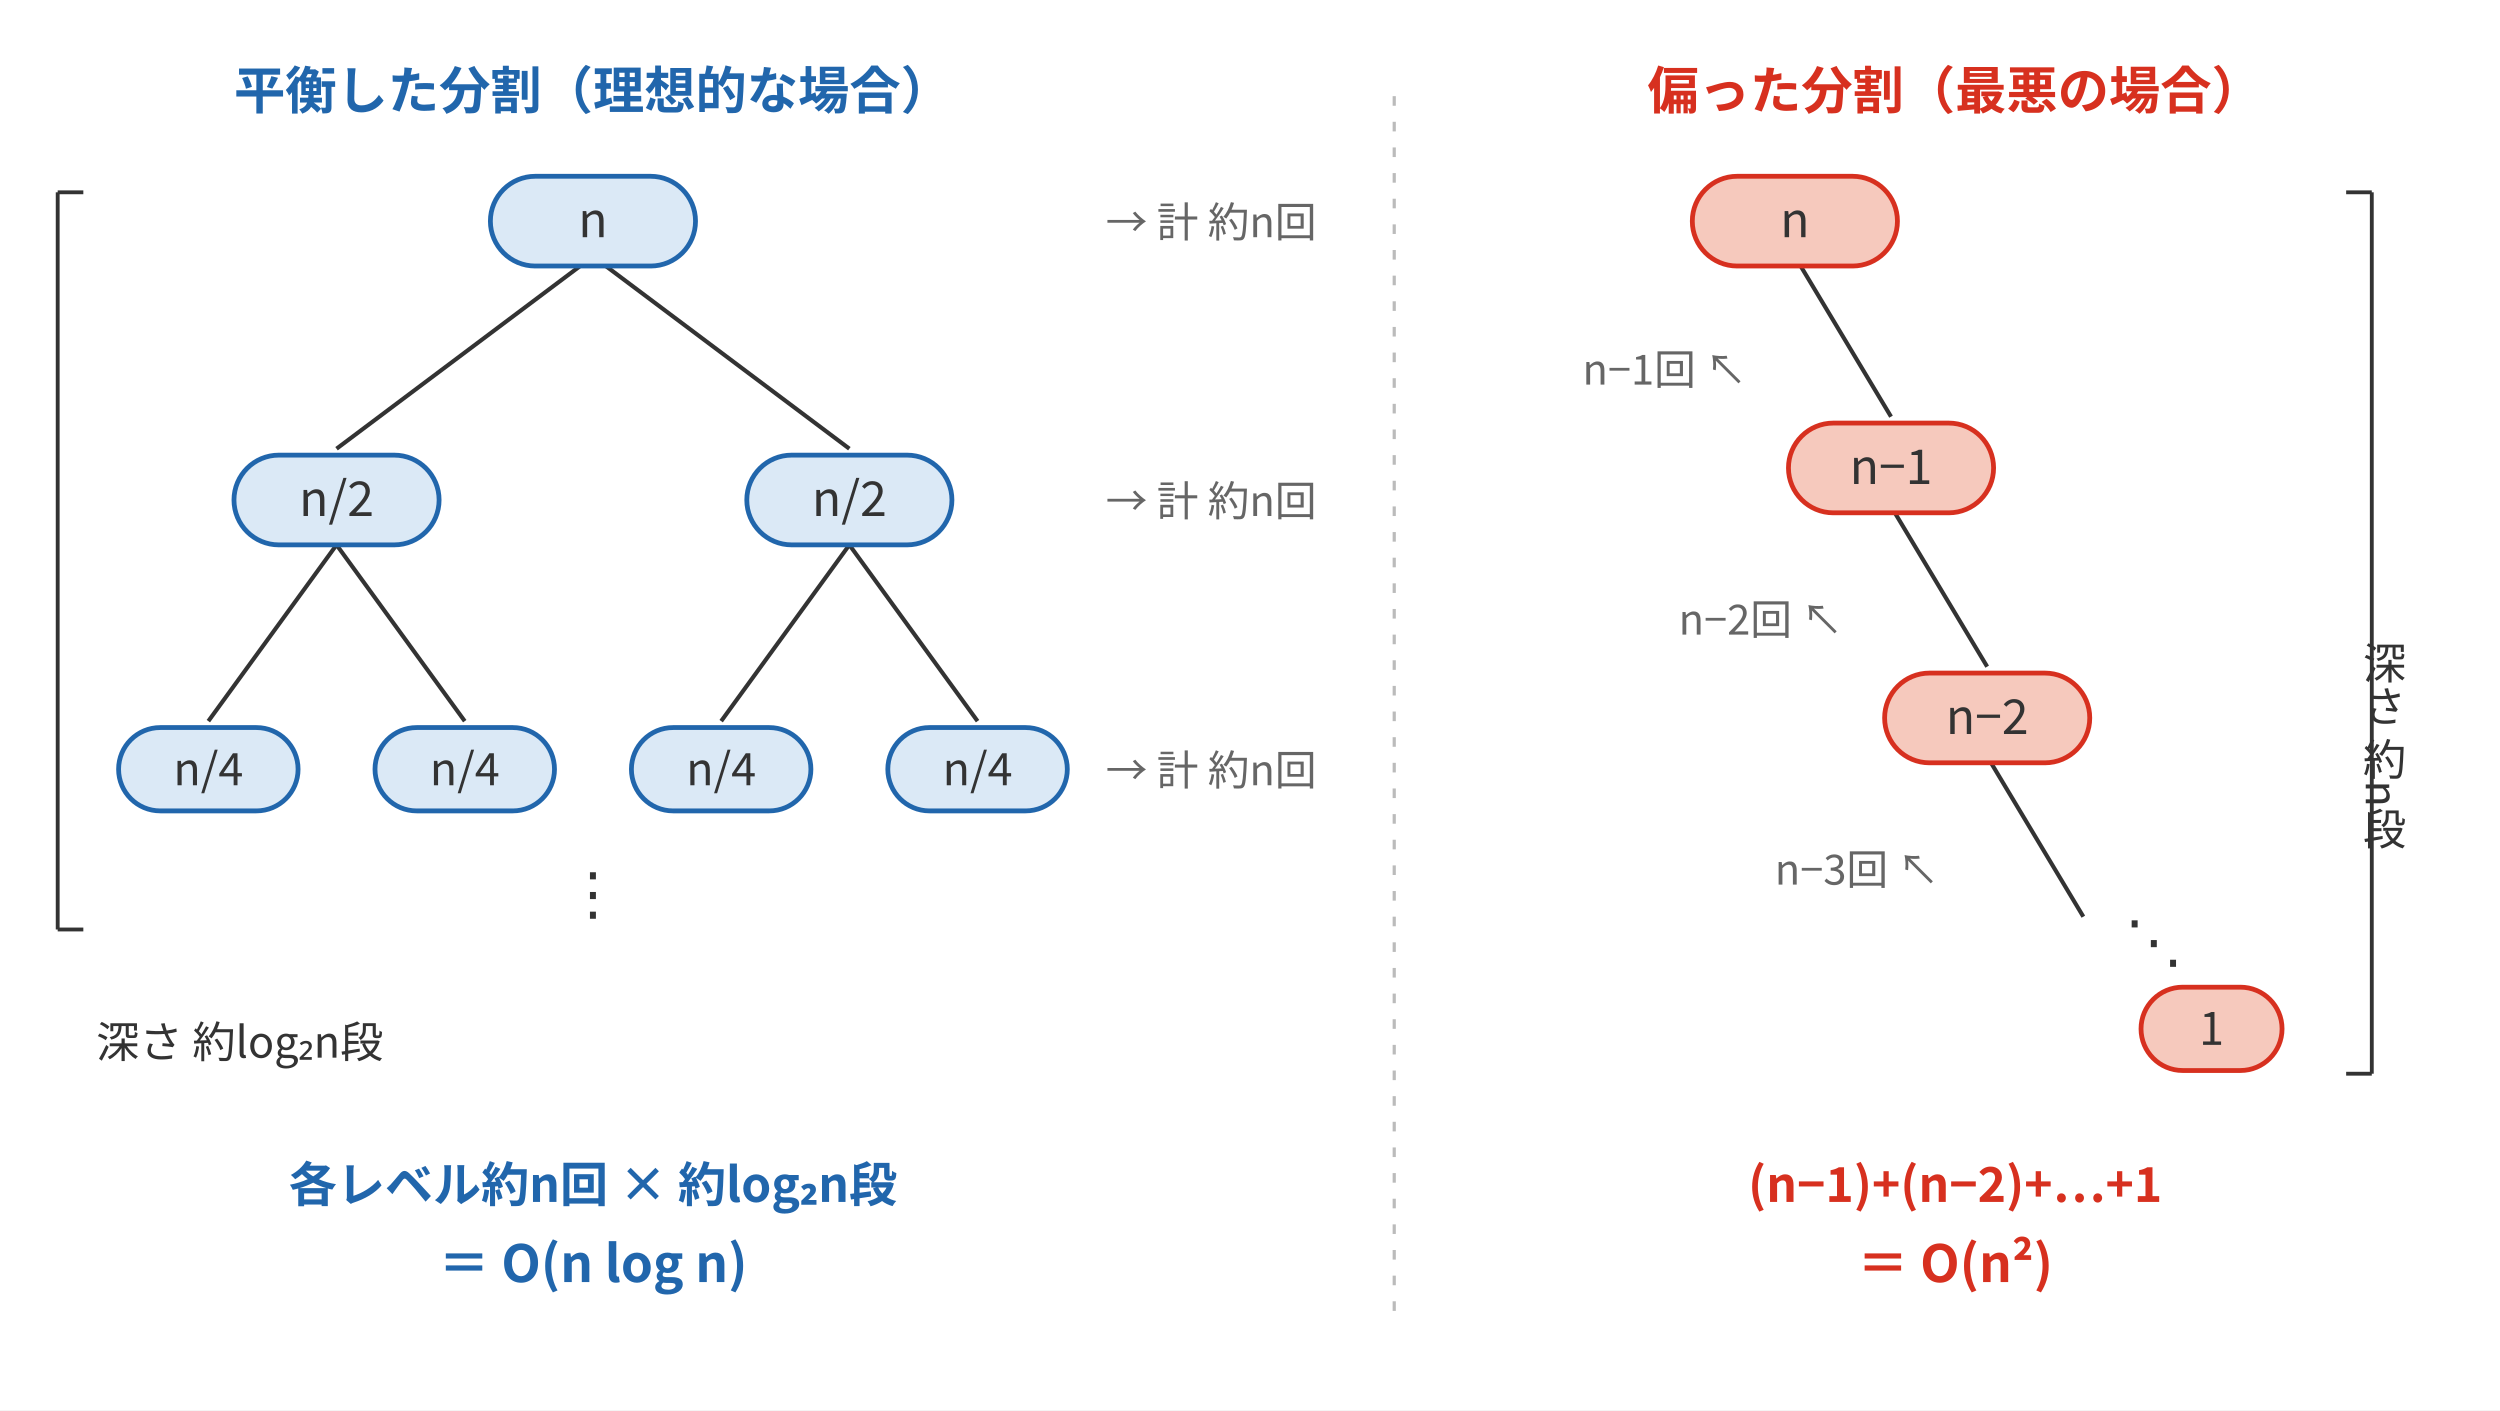
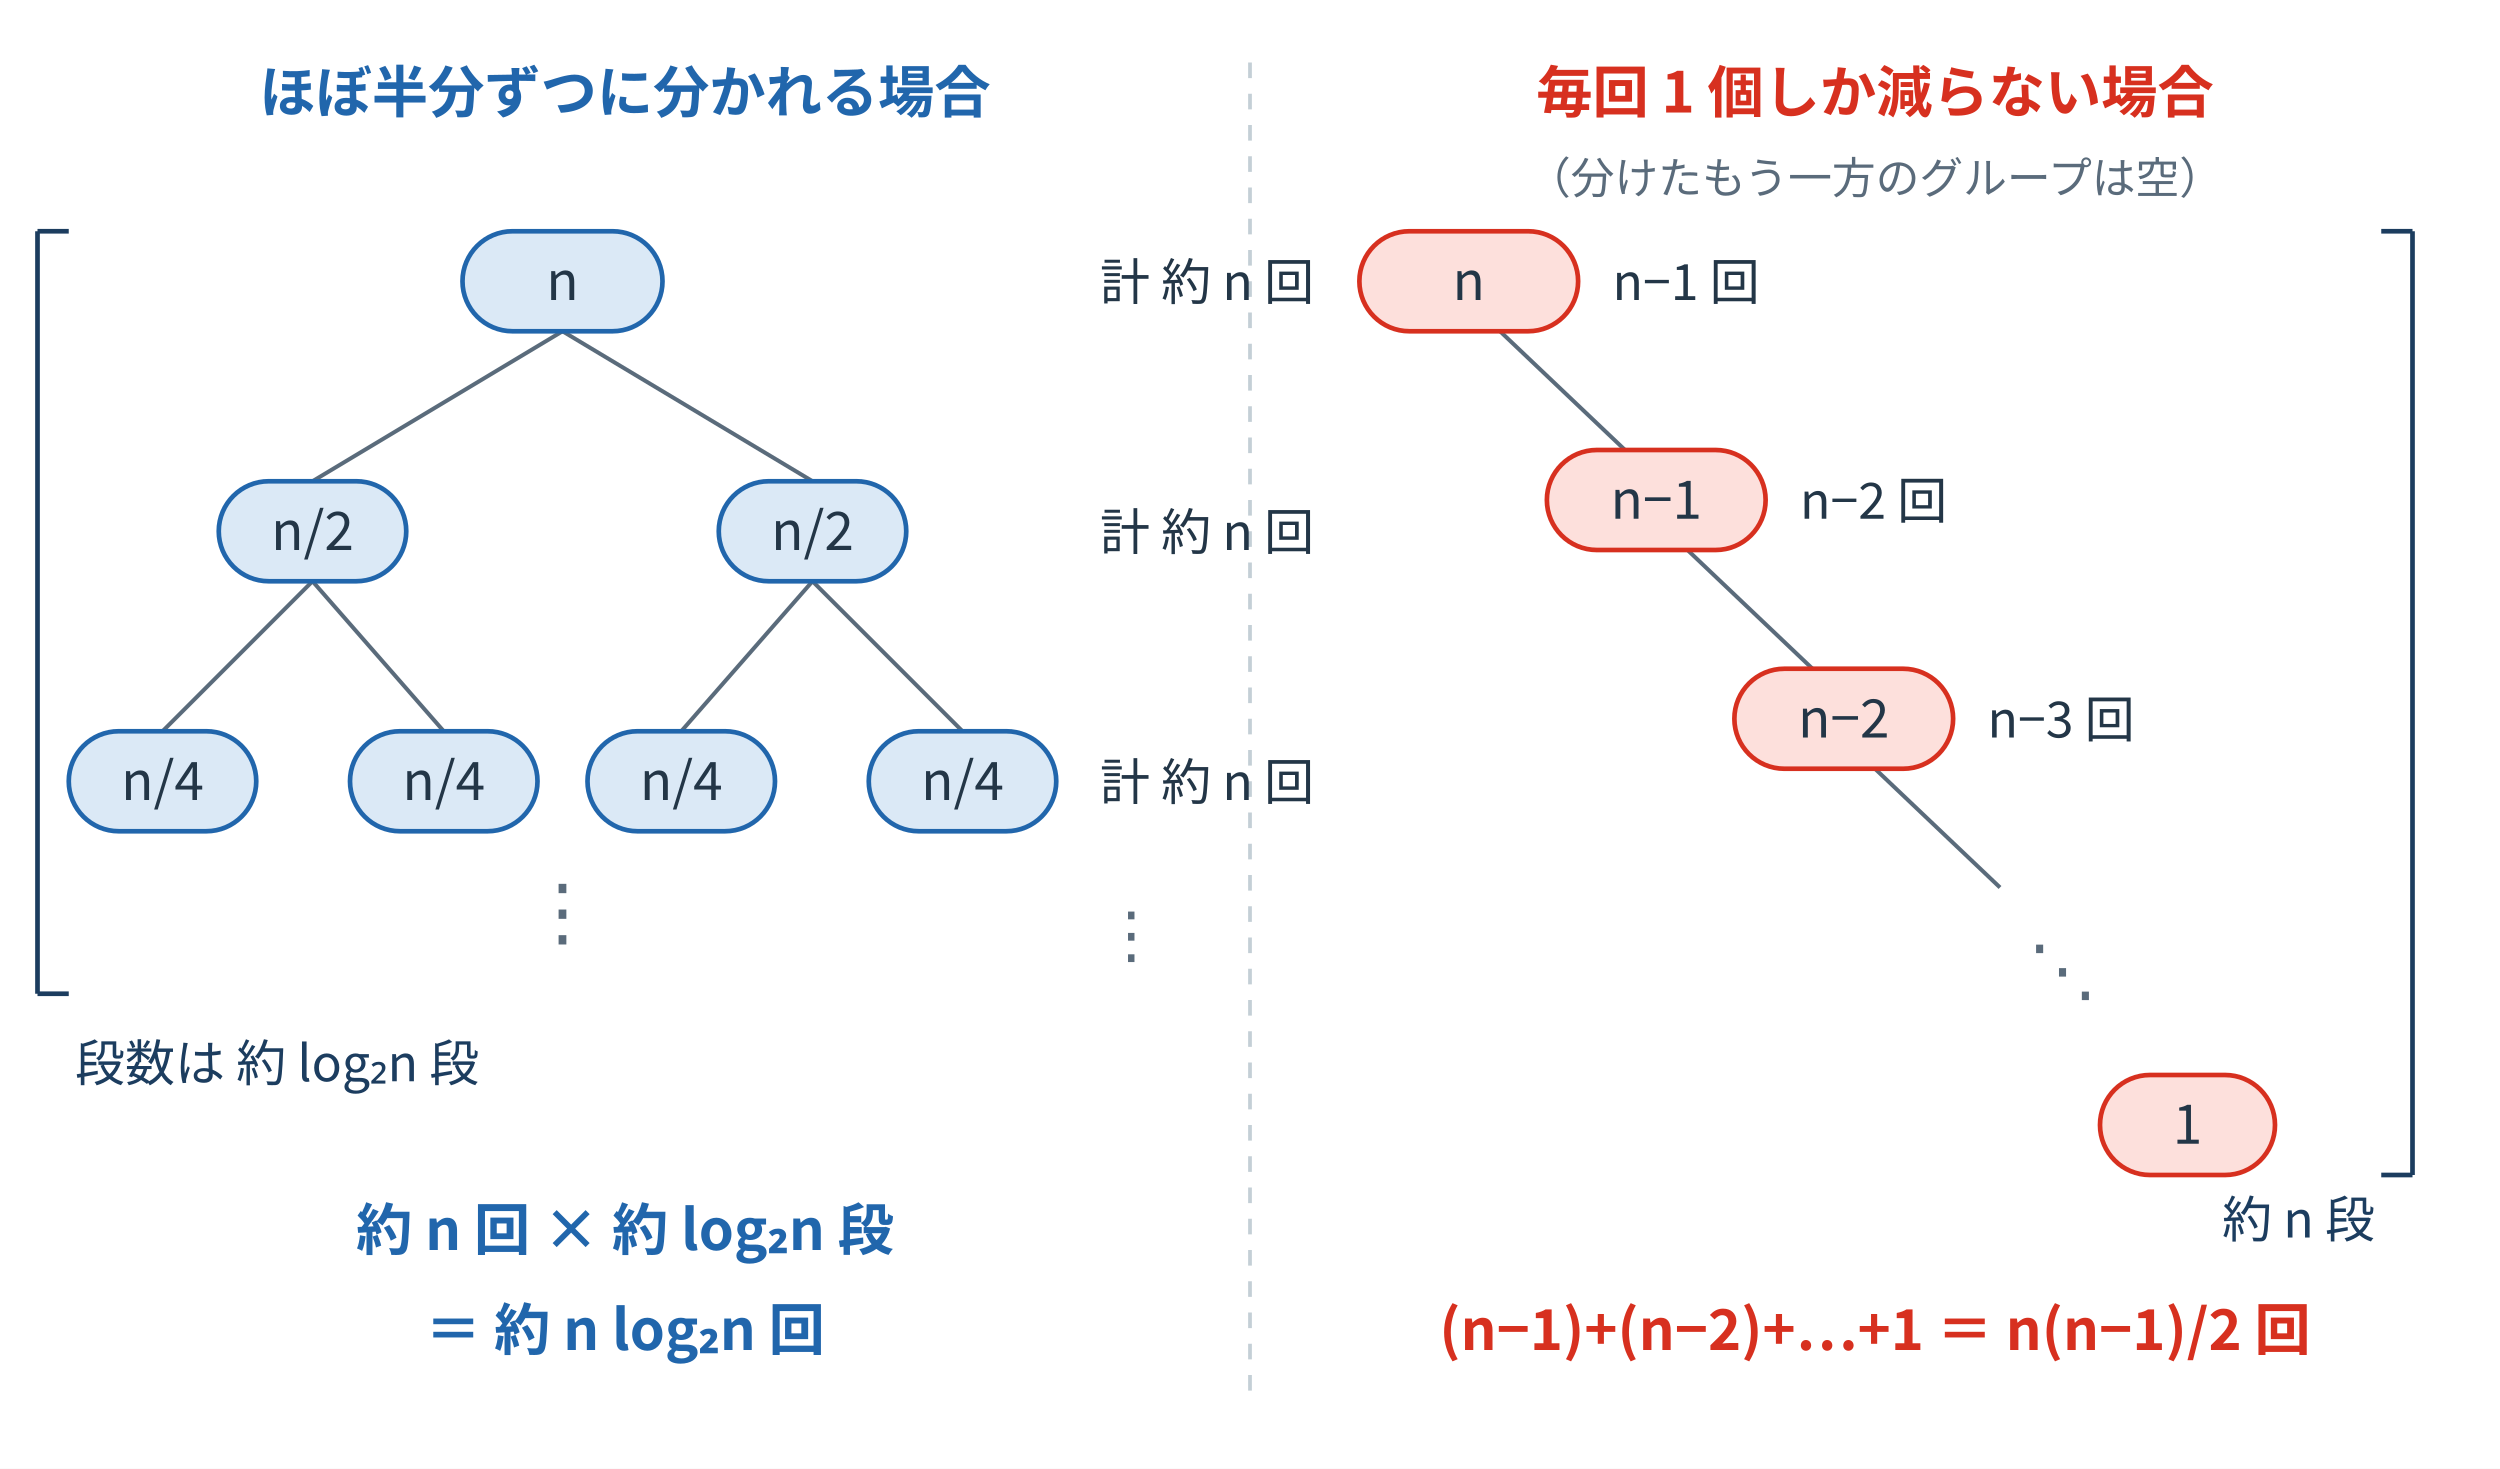
- <svg xmlns="http://www.w3.org/2000/svg" xml:lang="ja" lang="ja" viewBox="0 0 780 440" font-family="'Hiragino Sans','Hiragino Kaku Gothic ProN','Noto Sans JP','Noto Sans CJK JP','Yu Gothic','Meiryo',sans-serif">
-   <rect x="0" y="0" width="780" height="440" fill="#ffffff" />
-   <text x="185" y="34" font-size="16" text-anchor="middle" fill="#2166ac" font-weight="bold">平衡した分割（理想的な場合）</text>
-   <g stroke="#333" stroke-width="1.3">
-     <line x1="185" y1="80" x2="105" y2="140" />
-     <line x1="185" y1="80" x2="265" y2="140" />
-     <line x1="105" y1="170" x2="65" y2="225" />
-     <line x1="105" y1="170" x2="145" y2="225" />
-     <line x1="265" y1="170" x2="225" y2="225" />
-     <line x1="265" y1="170" x2="305" y2="225" />
-   </g>
-   <g>
-     <rect x="153" y="55" width="64" height="28" rx="14" fill="#dbe9f6" stroke="#2166ac" stroke-width="1.5" />
-     <text x="185" y="74" font-size="15" text-anchor="middle" fill="#333">n</text>
-     <rect x="73" y="142" width="64" height="28" rx="14" fill="#dbe9f6" stroke="#2166ac" stroke-width="1.5" />
-     <text x="105" y="161" font-size="15" text-anchor="middle" fill="#333">n/2</text>
-     <rect x="233" y="142" width="64" height="28" rx="14" fill="#dbe9f6" stroke="#2166ac" stroke-width="1.5" />
-     <text x="265" y="161" font-size="15" text-anchor="middle" fill="#333">n/2</text>
-     <rect x="37" y="227" width="56" height="26" rx="13" fill="#dbe9f6" stroke="#2166ac" stroke-width="1.5" />
-     <text x="65" y="245" font-size="14" text-anchor="middle" fill="#333">n/4</text>
-     <rect x="117" y="227" width="56" height="26" rx="13" fill="#dbe9f6" stroke="#2166ac" stroke-width="1.5" />
-     <text x="145" y="245" font-size="14" text-anchor="middle" fill="#333">n/4</text>
-     <rect x="197" y="227" width="56" height="26" rx="13" fill="#dbe9f6" stroke="#2166ac" stroke-width="1.5" />
-     <text x="225" y="245" font-size="14" text-anchor="middle" fill="#333">n/4</text>
-     <rect x="277" y="227" width="56" height="26" rx="13" fill="#dbe9f6" stroke="#2166ac" stroke-width="1.5" />
-     <text x="305" y="245" font-size="14" text-anchor="middle" fill="#333">n/4</text>
-   </g>
-   <text x="185" y="285" font-size="18" text-anchor="middle" fill="#333">⋮</text>
-   <g font-size="13" fill="#666">
-     <text x="345" y="74" text-anchor="start">→ 計 約n回</text>
-     <text x="345" y="161" text-anchor="start">→ 計 約n回</text>
-     <text x="345" y="245" text-anchor="start">→ 計 約n回</text>
-   </g>
-   <line x1="18" y1="60" x2="18" y2="290" stroke="#333" stroke-width="1.2" />
-   <line x1="18" y1="60" x2="26" y2="60" stroke="#333" stroke-width="1.2" />
-   <line x1="18" y1="290" x2="26" y2="290" stroke="#333" stroke-width="1.2" />
-   <text x="30" y="330" font-size="13.5" fill="#333">深さ 約log₂n段</text>
-   <text x="185" y="375" font-size="15" text-anchor="middle" fill="#2166ac" font-weight="bold">各レベル約n回 × 約log₂n段</text>
-   <text x="185" y="400" font-size="16" text-anchor="middle" fill="#2166ac" font-weight="bold">＝ O(n log n)</text>
-   <line x1="435" y1="30" x2="435" y2="410" stroke="#bbb" stroke-width="1" stroke-dasharray="3 5" />
-   <text x="610" y="34" font-size="16" text-anchor="middle" fill="#d7301f" font-weight="bold">偏った分割（最悪の場合）</text>
-   <g stroke="#333" stroke-width="1.3">
-     <line x1="560" y1="80" x2="590" y2="130" />
-     <line x1="590" y1="158" x2="620" y2="208" />
-     <line x1="620" y1="236" x2="650" y2="286" />
-   </g>
-   <g>
-     <rect x="528" y="55" width="64" height="28" rx="14" fill="#f6c9bd" stroke="#d7301f" stroke-width="1.5" />
-     <text x="560" y="74" font-size="15" text-anchor="middle" fill="#333">n</text>
-     <rect x="558" y="132" width="64" height="28" rx="14" fill="#f6c9bd" stroke="#d7301f" stroke-width="1.5" />
-     <text x="590" y="151" font-size="15" text-anchor="middle" fill="#333">n−1</text>
-     <rect x="588" y="210" width="64" height="28" rx="14" fill="#f6c9bd" stroke="#d7301f" stroke-width="1.5" />
-     <text x="620" y="229" font-size="15" text-anchor="middle" fill="#333">n−2</text>
-   </g>
-   <text x="663" y="300" font-size="18" fill="#333">⋱</text>
-   <rect x="668" y="308" width="44" height="26" rx="13" fill="#f6c9bd" stroke="#d7301f" stroke-width="1.5" />
-   <text x="690" y="326" font-size="14" text-anchor="middle" fill="#333">1</text>
-   <g font-size="13" fill="#666">
-     <text x="545" y="120" text-anchor="end">n−1回 ↖</text>
-     <text x="575" y="198" text-anchor="end">n−2回 ↖</text>
-     <text x="605" y="276" text-anchor="end">n−3回 ↖</text>
-   </g>
-   <line x1="740" y1="60" x2="740" y2="335" stroke="#333" stroke-width="1.2" />
-   <line x1="732" y1="60" x2="740" y2="60" stroke="#333" stroke-width="1.2" />
-   <line x1="732" y1="335" x2="740" y2="335" stroke="#333" stroke-width="1.2" />
-   <text x="744" y="200" font-size="13.5" fill="#333" writing-mode="tb">深さ 約n段</text>
-   <text x="610" y="375" font-size="15" text-anchor="middle" fill="#d7301f" font-weight="bold">(n−1)+(n−2)+⋯+1</text>
-   <text x="610" y="400" font-size="16" text-anchor="middle" fill="#d7301f" font-weight="bold">＝ O(n²)</text>
+ <svg xmlns="http://www.w3.org/2000/svg" viewBox="0 0 800 470" width="800" height="470" role="img" aria-labelledby="title desc" font-family="'Hiragino Sans','Noto Sans CJK JP','Yu Gothic',sans-serif">
+   <rect width="100%" height="100%" fill="white" />
+   <line x1="400.0" y1="20.0" x2="400.0" y2="450.0" stroke="#c4cfd6" stroke-width="1.2" stroke-dasharray="5 5" />
+   <text x="200.0" y="36.0" font-size="18" fill="#2166ac" text-anchor="middle" font-weight="700">ほぼ半分ずつに分かれる場合</text>
+   <line x1="180.0" y1="106.0" x2="100.0" y2="154.0" stroke="#5a6b7b" stroke-width="1.3" />
+   <line x1="180.0" y1="106.0" x2="260.0" y2="154.0" stroke="#5a6b7b" stroke-width="1.3" />
+   <line x1="100.0" y1="186.0" x2="52.0" y2="234.0" stroke="#5a6b7b" stroke-width="1.3" />
+   <line x1="100.0" y1="186.0" x2="142.0" y2="234.0" stroke="#5a6b7b" stroke-width="1.3" />
+   <line x1="260.0" y1="186.0" x2="218.0" y2="234.0" stroke="#5a6b7b" stroke-width="1.3" />
+   <line x1="260.0" y1="186.0" x2="308.0" y2="234.0" stroke="#5a6b7b" stroke-width="1.3" />
+   <rect x="148.0" y="74.0" width="64.0" height="32.0" rx="16" fill="#dbe9f6" stroke="#2166ac" stroke-width="1.5" />
+   <text x="180.0" y="96.0" font-size="17" fill="#233647" text-anchor="middle">n</text>
+   <text x="352.0" y="96.0" font-size="16" fill="#233647" text-anchor="start">計 約 n 回</text>
+   <rect x="70.0" y="154.0" width="60.0" height="32.0" rx="16" fill="#dbe9f6" stroke="#2166ac" stroke-width="1.5" />
+   <text x="100.0" y="176.0" font-size="17" fill="#233647" text-anchor="middle">n/2</text>
+   <rect x="230.0" y="154.0" width="60.0" height="32.0" rx="16" fill="#dbe9f6" stroke="#2166ac" stroke-width="1.5" />
+   <text x="260.0" y="176.0" font-size="17" fill="#233647" text-anchor="middle">n/2</text>
+   <text x="352.0" y="176.0" font-size="16" fill="#233647" text-anchor="start">計 約 n 回</text>
+   <rect x="22.0" y="234.0" width="60.0" height="32.0" rx="16" fill="#dbe9f6" stroke="#2166ac" stroke-width="1.5" />
+   <text x="52.0" y="256.0" font-size="17" fill="#233647" text-anchor="middle">n/4</text>
+   <rect x="112.0" y="234.0" width="60.0" height="32.0" rx="16" fill="#dbe9f6" stroke="#2166ac" stroke-width="1.5" />
+   <text x="142.0" y="256.0" font-size="17" fill="#233647" text-anchor="middle">n/4</text>
+   <rect x="188.0" y="234.0" width="60.0" height="32.0" rx="16" fill="#dbe9f6" stroke="#2166ac" stroke-width="1.5" />
+   <text x="218.0" y="256.0" font-size="17" fill="#233647" text-anchor="middle">n/4</text>
+   <rect x="278.0" y="234.0" width="60.0" height="32.0" rx="16" fill="#dbe9f6" stroke="#2166ac" stroke-width="1.5" />
+   <text x="308.0" y="256.0" font-size="17" fill="#233647" text-anchor="middle">n/4</text>
+   <text x="352.0" y="256.0" font-size="16" fill="#233647" text-anchor="start">計 約 n 回</text>
+   <text x="180.0" y="300.0" font-size="24" fill="#5a6b7b" text-anchor="middle">⋮</text>
+   <text x="352.0" y="306.0" font-size="20" fill="#5a6b7b" text-anchor="start">⋮</text>
+   <line x1="12.0" y1="74.0" x2="12.0" y2="318.0" stroke="#1c3d5f" stroke-width="1.5" />
+   <line x1="12.0" y1="74.0" x2="22.0" y2="74.0" stroke="#1c3d5f" stroke-width="1.5" />
+   <line x1="12.0" y1="318.0" x2="22.0" y2="318.0" stroke="#1c3d5f" stroke-width="1.5" />
+   <text x="24.0" y="346.0" font-size="16" fill="#1c3d5f" text-anchor="start">段数は 約 log₂n 段</text>
+   <text x="200.0" y="400.0" font-size="18" fill="#2166ac" text-anchor="middle" font-weight="700">約 n 回 × 約 log₂n 段</text>
+   <text x="200.0" y="432.0" font-size="18" fill="#2166ac" text-anchor="middle" font-weight="700">＝ 約 n log₂n 回</text>
+   <text x="600.0" y="36.0" font-size="18" fill="#d7301f" text-anchor="middle" font-weight="700">毎回 1 個しか減らない場合</text>
+   <line x1="480.0" y1="106.0" x2="520.0" y2="144.0" stroke="#5a6b7b" stroke-width="1.3" />
+   <line x1="540.0" y1="176.0" x2="580.0" y2="214.0" stroke="#5a6b7b" stroke-width="1.3" />
+   <line x1="600.0" y1="246.0" x2="640.0" y2="284.0" stroke="#5a6b7b" stroke-width="1.3" />
+   <rect x="435.0" y="74.0" width="70.0" height="32.0" rx="16" fill="#fde0dc" stroke="#d7301f" stroke-width="1.5" />
+   <text x="470.0" y="96.0" font-size="17" fill="#233647" text-anchor="middle">n</text>
+   <text x="516.0" y="96.0" font-size="16" fill="#233647" text-anchor="start">n−1 回</text>
+   <rect x="495.0" y="144.0" width="70.0" height="32.0" rx="16" fill="#fde0dc" stroke="#d7301f" stroke-width="1.5" />
+   <text x="530.0" y="166.0" font-size="17" fill="#233647" text-anchor="middle">n−1</text>
+   <text x="576.0" y="166.0" font-size="16" fill="#233647" text-anchor="start">n−2 回</text>
+   <rect x="555.0" y="214.0" width="70.0" height="32.0" rx="16" fill="#fde0dc" stroke="#d7301f" stroke-width="1.5" />
+   <text x="590.0" y="236.0" font-size="17" fill="#233647" text-anchor="middle">n−2</text>
+   <text x="636.0" y="236.0" font-size="16" fill="#233647" text-anchor="start">n−3 回</text>
+   <text x="660.0" y="318.0" font-size="22" fill="#5a6b7b" text-anchor="middle">⋱</text>
+   <rect x="672.0" y="344.0" width="56.0" height="32.0" rx="16" fill="#fde0dc" stroke="#d7301f" stroke-width="1.5" />
+   <text x="700.0" y="366.0" font-size="17" fill="#233647" text-anchor="middle">1</text>
+   <text x="600.0" y="62.0" font-size="14" fill="#5a6b7b" text-anchor="middle">（分けたもう一方のグループは空）</text>
+   <line x1="772.0" y1="74.0" x2="772.0" y2="376.0" stroke="#1c3d5f" stroke-width="1.5" />
+   <line x1="762.0" y1="74.0" x2="772.0" y2="74.0" stroke="#1c3d5f" stroke-width="1.5" />
+   <line x1="762.0" y1="376.0" x2="772.0" y2="376.0" stroke="#1c3d5f" stroke-width="1.5" />
+   <text x="760.0" y="396.0" font-size="16" fill="#1c3d5f" text-anchor="end">約 n 段</text>
+   <text x="600.0" y="432.0" font-size="18" fill="#d7301f" text-anchor="middle" font-weight="700">(n−1)+(n−2)+⋯+1 ＝ n(n−1)/2 回</text>
</svg>
